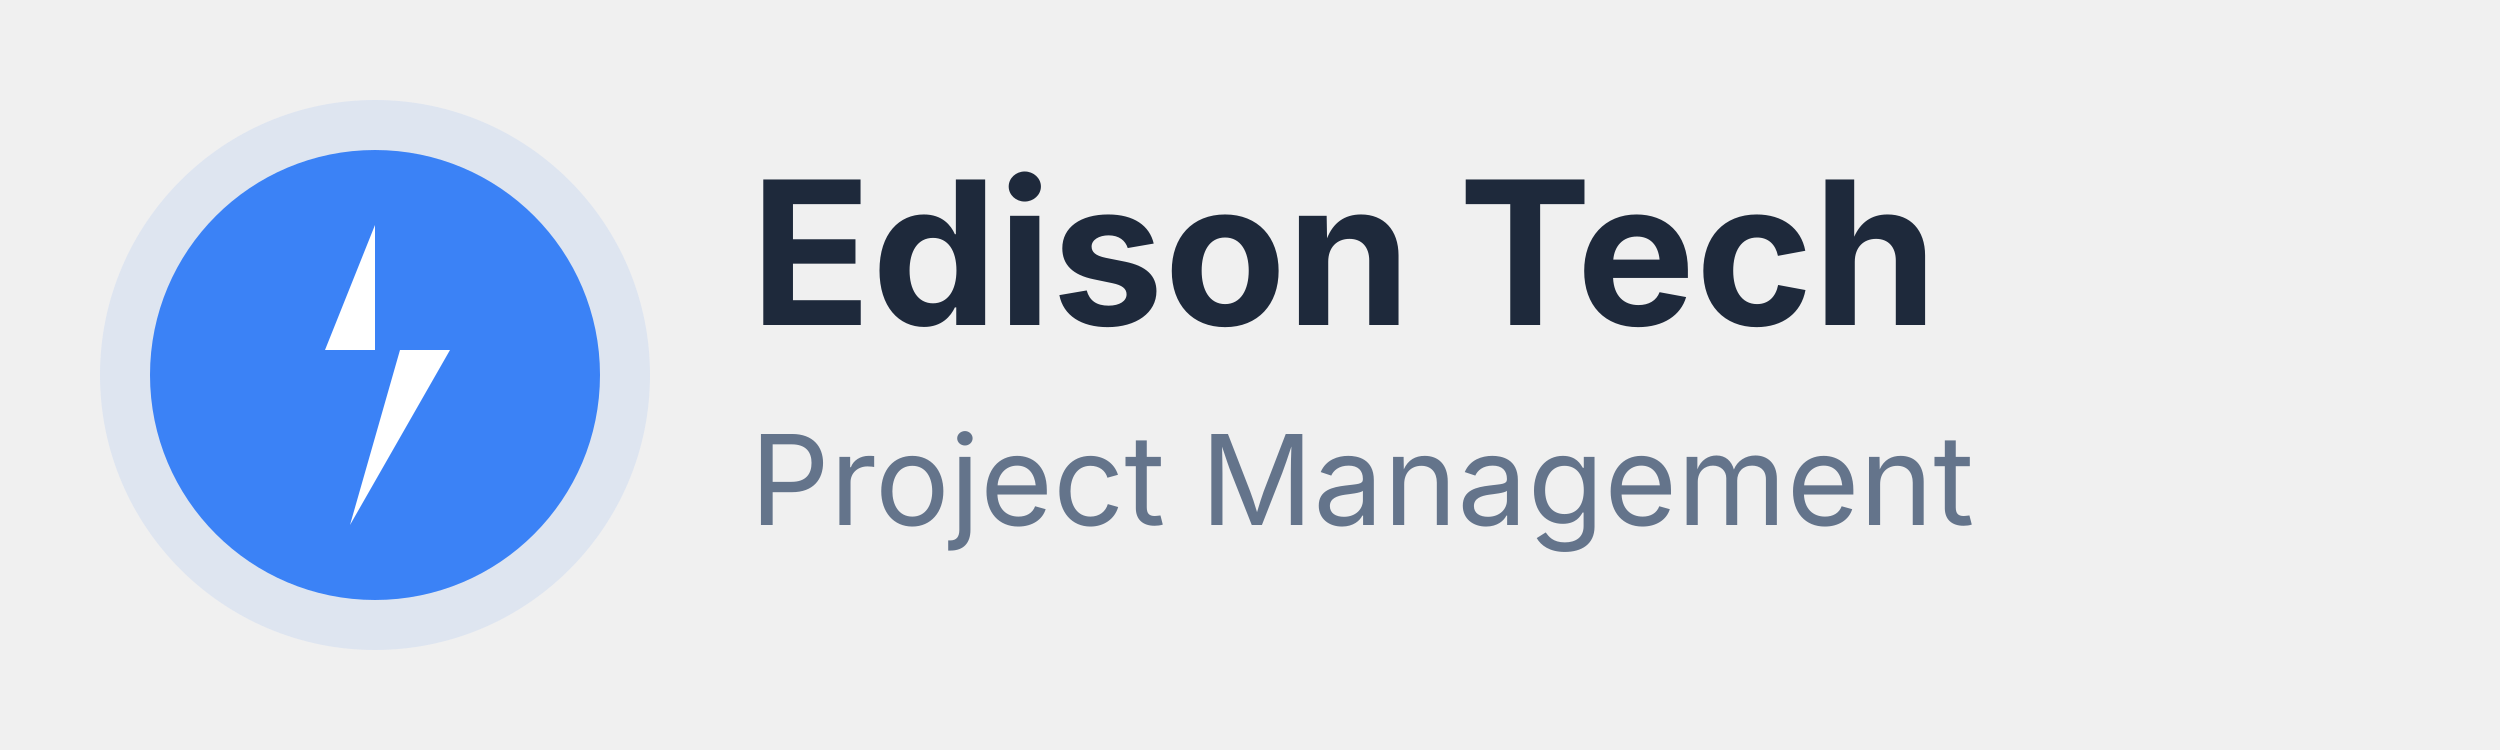
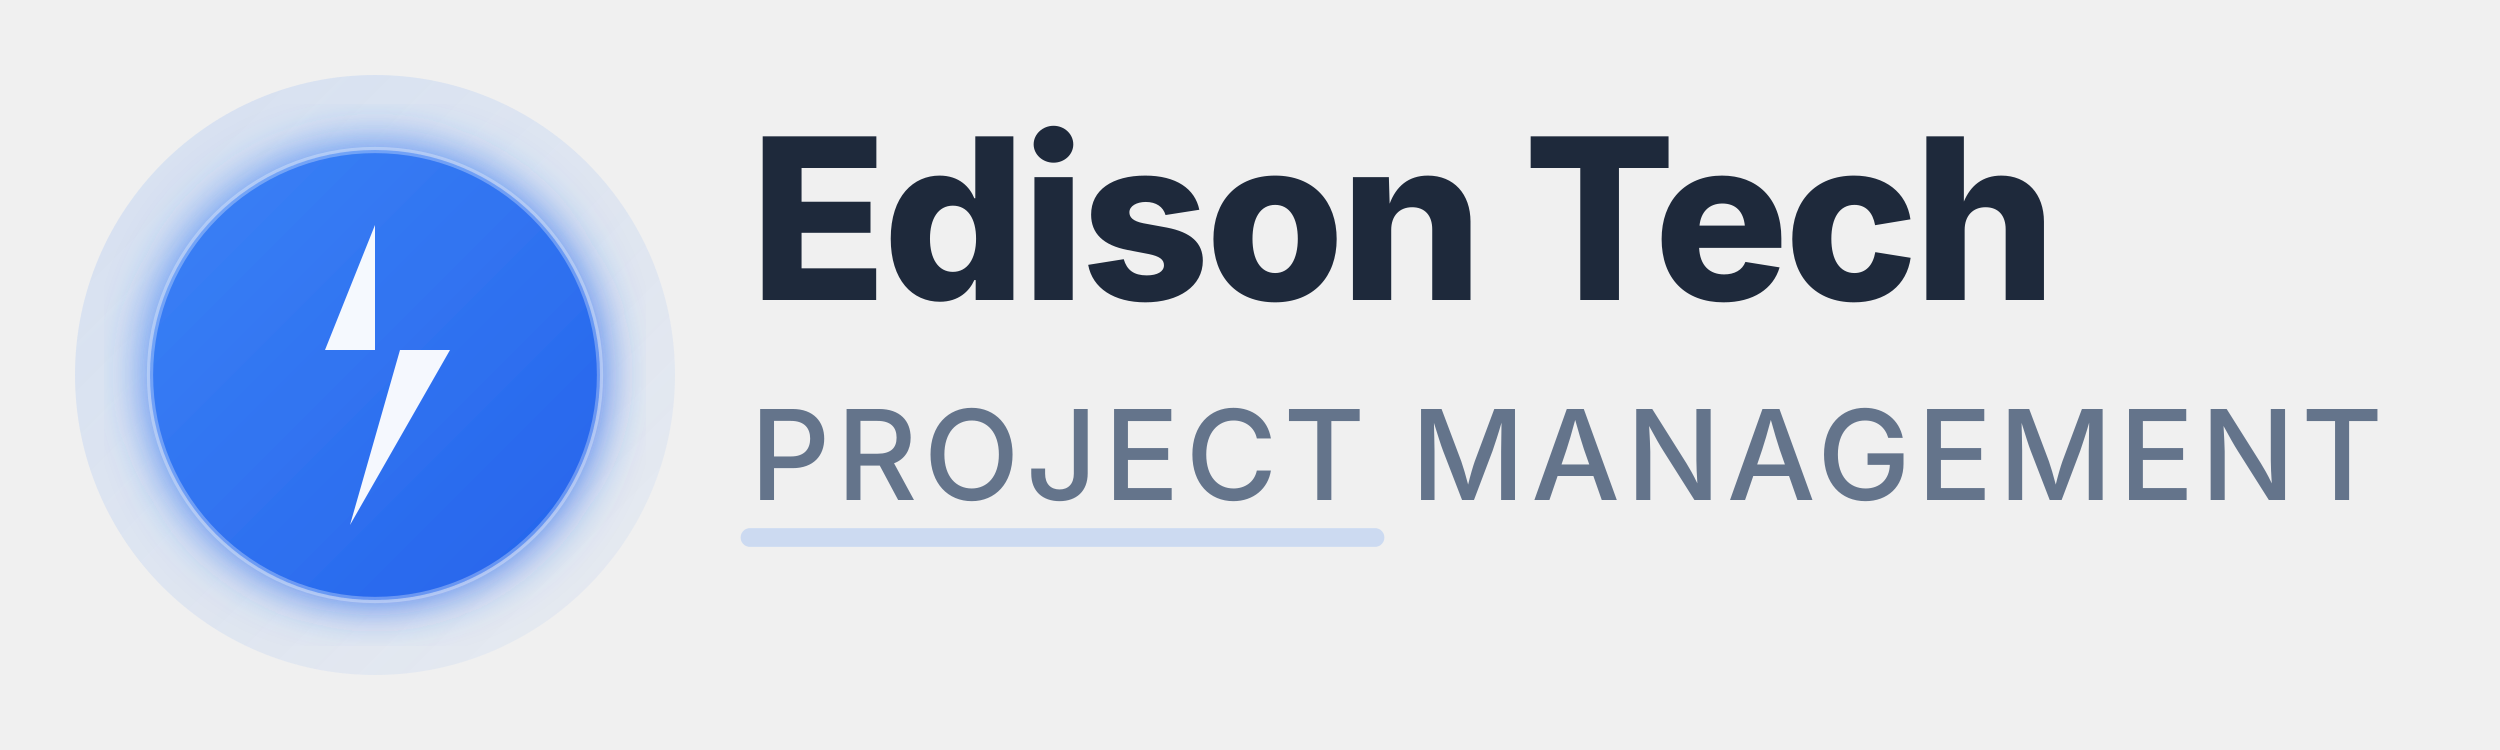
<svg xmlns="http://www.w3.org/2000/svg" width="200" height="60" viewBox="0 0 200 60">
  <rect width="200" height="60" fill="transparent" />
-   <circle cx="30" cy="30" r="22" fill="#3B82F6" opacity="0.1" />
-   <circle cx="30" cy="30" r="18" fill="#3B82F6" />
-   <path d="M30 18 L26 28 L32 28 L28 42 L36 28 L30 28 Z" fill="white" />
-   <text x="60" y="26" font-family="Inter, -apple-system, BlinkMacSystemFont, 'Segoe UI', sans-serif" font-size="16" font-weight="700" fill="#1E293B">
+   <defs>
+     <linearGradient id="iconGradient" x1="0%" y1="0%" x2="100%" y2="100%">
+       <stop offset="0%" style="stop-color:#3B82F6;stop-opacity:1" />
+       <stop offset="100%" style="stop-color:#2563EB;stop-opacity:1" />
+     </linearGradient>
+     <linearGradient id="glowGradient" x1="0%" y1="0%" x2="100%" y2="100%">
+       <stop offset="0%" style="stop-color:#3B82F6;stop-opacity:0.15" />
+       <stop offset="100%" style="stop-color:#3B82F6;stop-opacity:0.05" />
+     </linearGradient>
+     <filter id="glow">
+       <feGaussianBlur stdDeviation="2" result="coloredBlur" />
+       <feMerge>
+         <feMergeNode in="coloredBlur" />
+         <feMergeNode in="SourceGraphic" />
+       </feMerge>
+     </filter>
+   </defs>
+   <circle cx="30" cy="30" r="24" fill="url(#glowGradient)" />
+   <circle cx="30" cy="30" r="18" fill="url(#iconGradient)" filter="url(#glow)" />
+   <path d="M30 18 L26 28 L32 28 L28 42 L36 28 L30 28 Z" fill="white" fill-opacity="0.95" />
+   <circle cx="30" cy="30" r="18" fill="none" stroke="white" stroke-width="0.5" opacity="0.3" />
+   <text x="60" y="24" font-family="Inter, -apple-system, BlinkMacSystemFont, 'Segoe UI', sans-serif" font-size="18" font-weight="800" fill="#1E293B" letter-spacing="-0.02em">
    Edison Tech
  </text>
-   <text x="60" y="42" font-family="Inter, -apple-system, BlinkMacSystemFont, 'Segoe UI', sans-serif" font-size="10" font-weight="400" fill="#64748B">
-     Project Management
+   <text x="60" y="40" font-family="Inter, -apple-system, BlinkMacSystemFont, 'Segoe UI', sans-serif" font-size="10" font-weight="500" fill="#64748B" letter-spacing="0.05em">
+     PROJECT MANAGEMENT
  </text>
+   <line x1="60" y1="43" x2="110" y2="43" stroke="#3B82F6" stroke-width="1.5" opacity="0.2" stroke-linecap="round" />
</svg>
